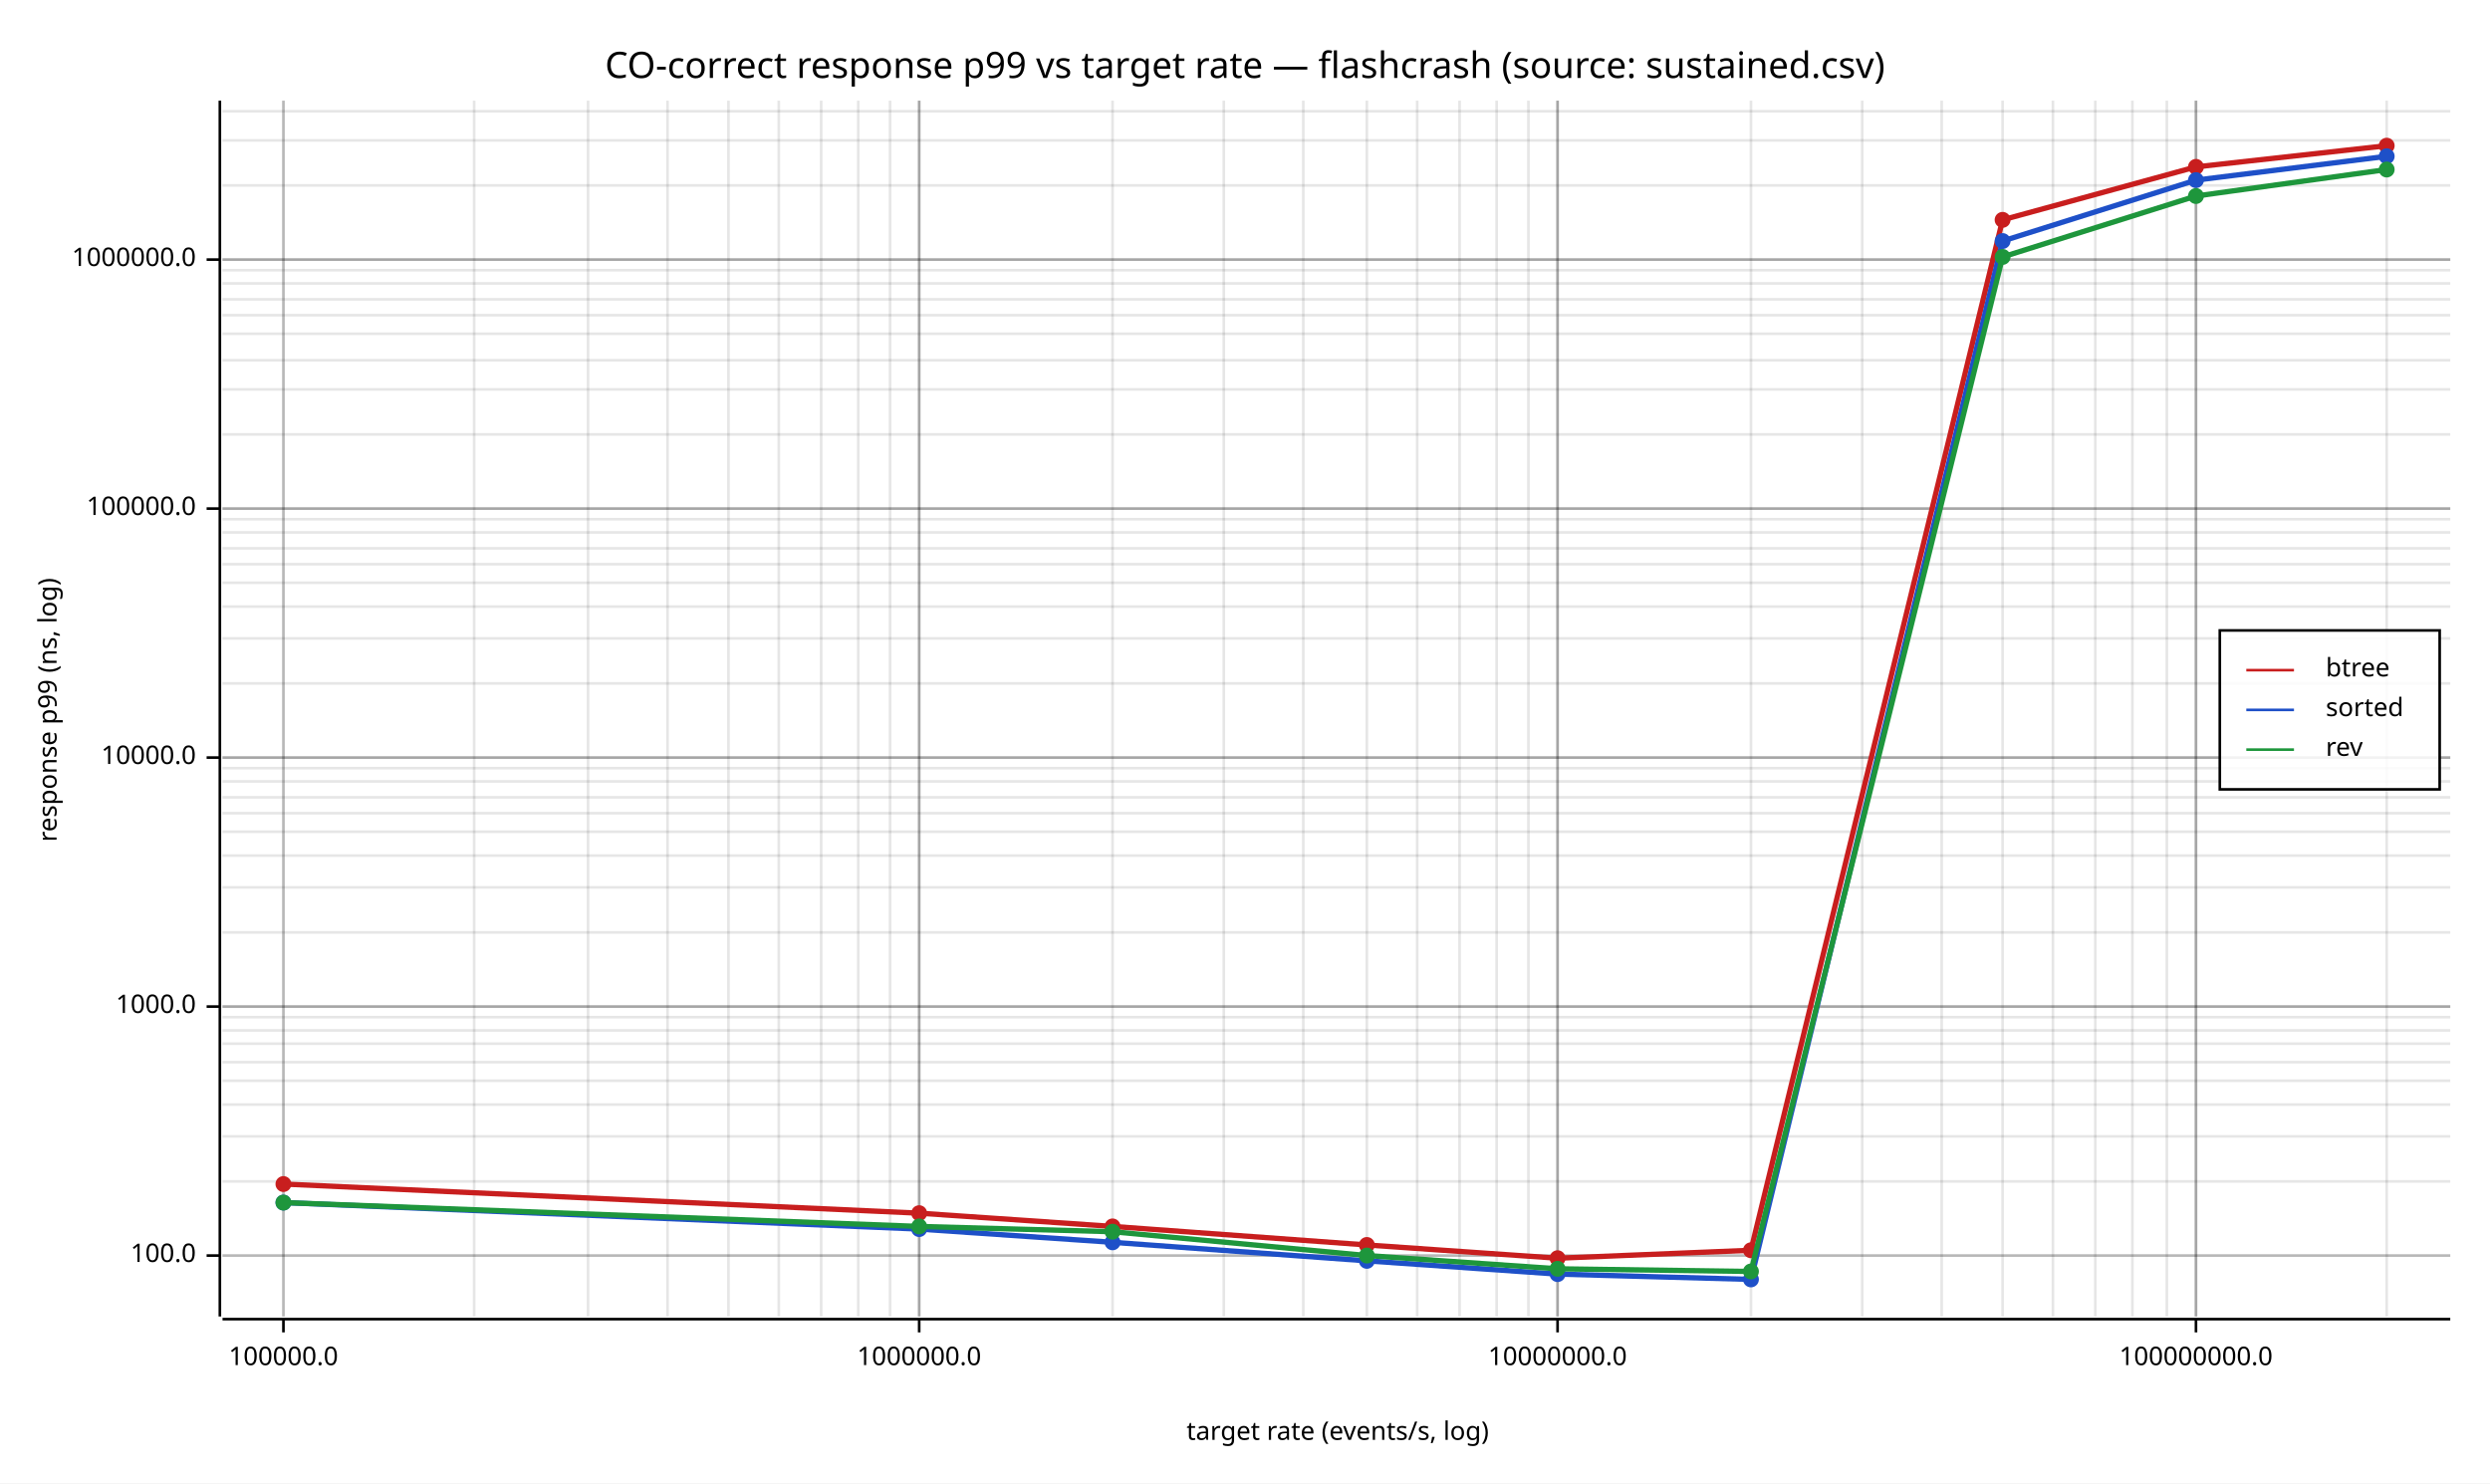
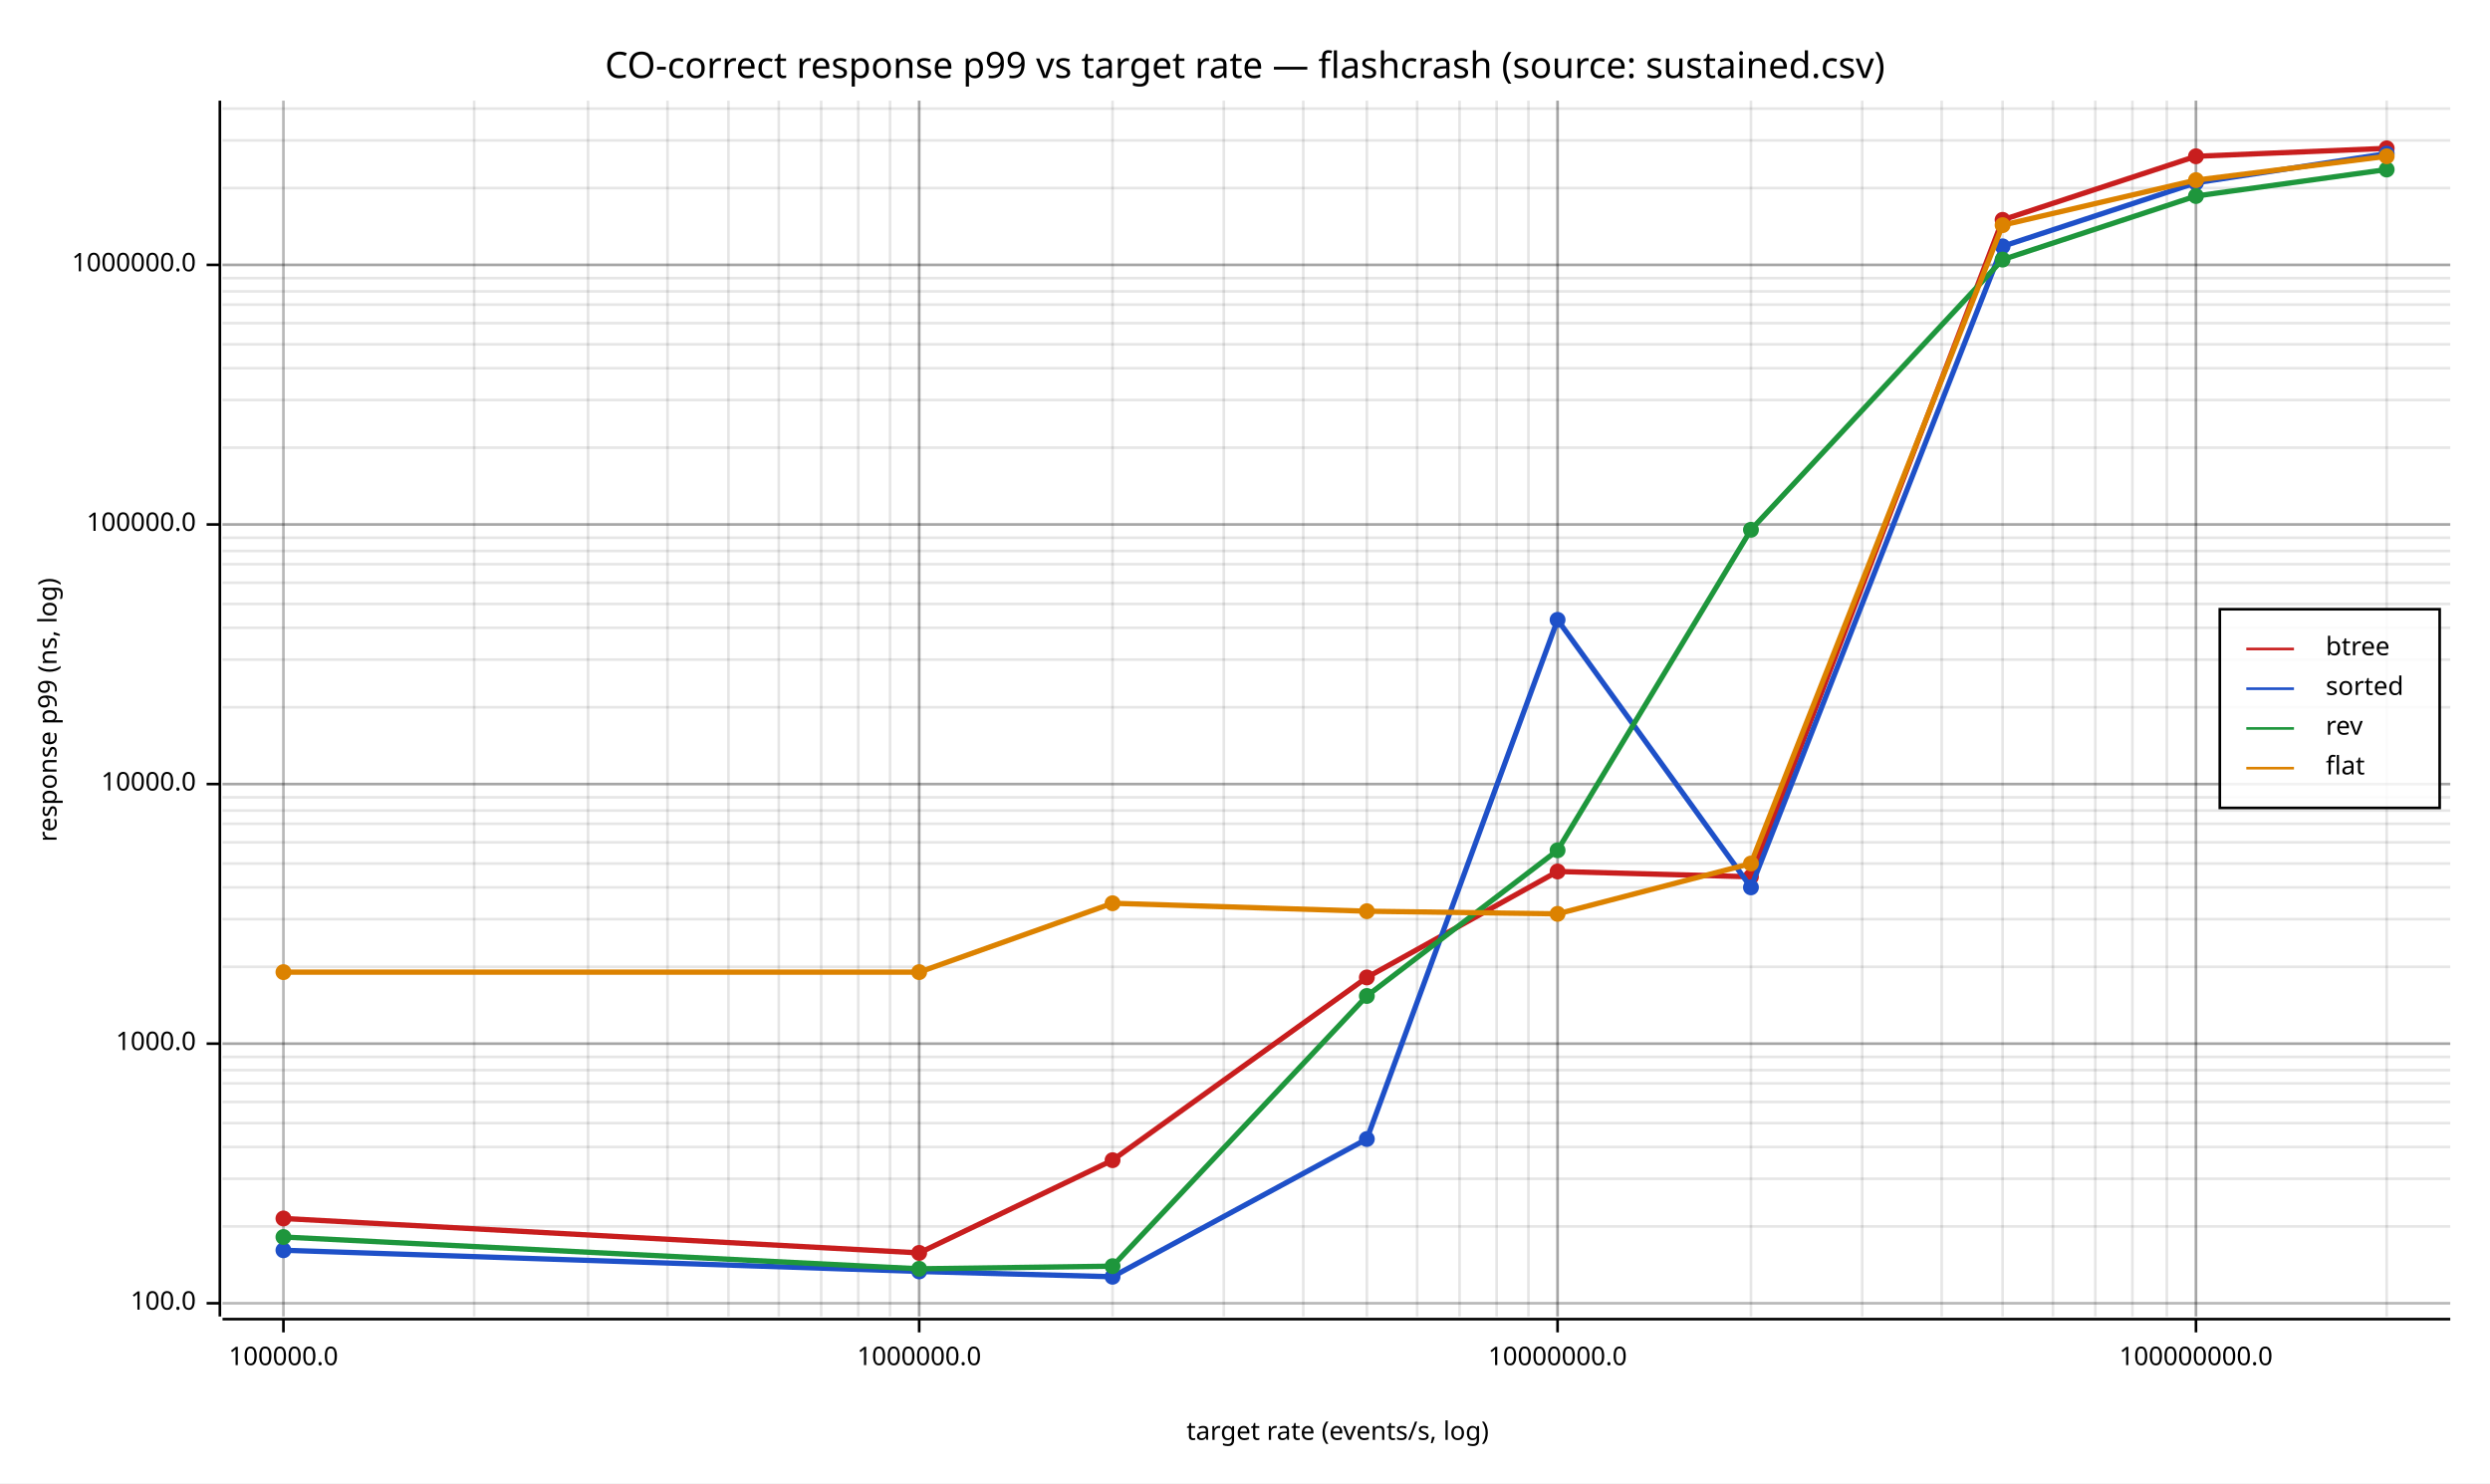
<svg xmlns="http://www.w3.org/2000/svg" width="940" height="560" viewBox="0 0 940 560">
  <rect x="0" y="0" width="940" height="560" opacity="1" fill="#FFFFFF" stroke="none" />
  <text x="470" y="19" dy="0.76em" text-anchor="middle" font-family="sans-serif" font-size="13.71" opacity="1" fill="#000000">
CO-correct response p99 vs target rate — flashcrash   (source: sustained.csv)
</text>
  <line opacity="0.1" stroke="#000000" stroke-width="1" x1="107" y1="497" x2="107" y2="38" />
  <line opacity="0.1" stroke="#000000" stroke-width="1" x1="179" y1="497" x2="179" y2="38" />
  <line opacity="0.1" stroke="#000000" stroke-width="1" x1="222" y1="497" x2="222" y2="38" />
  <line opacity="0.1" stroke="#000000" stroke-width="1" x1="252" y1="497" x2="252" y2="38" />
  <line opacity="0.1" stroke="#000000" stroke-width="1" x1="275" y1="497" x2="275" y2="38" />
  <line opacity="0.1" stroke="#000000" stroke-width="1" x1="294" y1="497" x2="294" y2="38" />
  <line opacity="0.1" stroke="#000000" stroke-width="1" x1="310" y1="497" x2="310" y2="38" />
  <line opacity="0.1" stroke="#000000" stroke-width="1" x1="324" y1="497" x2="324" y2="38" />
  <line opacity="0.1" stroke="#000000" stroke-width="1" x1="336" y1="497" x2="336" y2="38" />
  <line opacity="0.1" stroke="#000000" stroke-width="1" x1="347" y1="497" x2="347" y2="38" />
  <line opacity="0.1" stroke="#000000" stroke-width="1" x1="347" y1="497" x2="347" y2="38" />
  <line opacity="0.1" stroke="#000000" stroke-width="1" x1="420" y1="497" x2="420" y2="38" />
  <line opacity="0.1" stroke="#000000" stroke-width="1" x1="462" y1="497" x2="462" y2="38" />
  <line opacity="0.1" stroke="#000000" stroke-width="1" x1="492" y1="497" x2="492" y2="38" />
  <line opacity="0.1" stroke="#000000" stroke-width="1" x1="516" y1="497" x2="516" y2="38" />
  <line opacity="0.1" stroke="#000000" stroke-width="1" x1="535" y1="497" x2="535" y2="38" />
  <line opacity="0.1" stroke="#000000" stroke-width="1" x1="551" y1="497" x2="551" y2="38" />
  <line opacity="0.1" stroke="#000000" stroke-width="1" x1="565" y1="497" x2="565" y2="38" />
  <line opacity="0.1" stroke="#000000" stroke-width="1" x1="577" y1="497" x2="577" y2="38" />
  <line opacity="0.1" stroke="#000000" stroke-width="1" x1="588" y1="497" x2="588" y2="38" />
  <line opacity="0.1" stroke="#000000" stroke-width="1" x1="588" y1="497" x2="588" y2="38" />
  <line opacity="0.1" stroke="#000000" stroke-width="1" x1="661" y1="497" x2="661" y2="38" />
  <line opacity="0.1" stroke="#000000" stroke-width="1" x1="703" y1="497" x2="703" y2="38" />
  <line opacity="0.1" stroke="#000000" stroke-width="1" x1="733" y1="497" x2="733" y2="38" />
  <line opacity="0.1" stroke="#000000" stroke-width="1" x1="756" y1="497" x2="756" y2="38" />
  <line opacity="0.1" stroke="#000000" stroke-width="1" x1="775" y1="497" x2="775" y2="38" />
  <line opacity="0.1" stroke="#000000" stroke-width="1" x1="791" y1="497" x2="791" y2="38" />
  <line opacity="0.1" stroke="#000000" stroke-width="1" x1="805" y1="497" x2="805" y2="38" />
  <line opacity="0.1" stroke="#000000" stroke-width="1" x1="818" y1="497" x2="818" y2="38" />
  <line opacity="0.1" stroke="#000000" stroke-width="1" x1="829" y1="497" x2="829" y2="38" />
  <line opacity="0.1" stroke="#000000" stroke-width="1" x1="829" y1="497" x2="829" y2="38" />
  <line opacity="0.1" stroke="#000000" stroke-width="1" x1="901" y1="497" x2="901" y2="38" />
-   <line opacity="0.1" stroke="#000000" stroke-width="1" x1="84" y1="474" x2="925" y2="474" />
-   <line opacity="0.1" stroke="#000000" stroke-width="1" x1="84" y1="446" x2="925" y2="446" />
-   <line opacity="0.1" stroke="#000000" stroke-width="1" x1="84" y1="429" x2="925" y2="429" />
-   <line opacity="0.1" stroke="#000000" stroke-width="1" x1="84" y1="417" x2="925" y2="417" />
-   <line opacity="0.1" stroke="#000000" stroke-width="1" x1="84" y1="408" x2="925" y2="408" />
-   <line opacity="0.1" stroke="#000000" stroke-width="1" x1="84" y1="401" x2="925" y2="401" />
+   <line opacity="0.1" stroke="#000000" stroke-width="1" x1="84" y1="492" x2="925" y2="492" />
+   <line opacity="0.1" stroke="#000000" stroke-width="1" x1="84" y1="463" x2="925" y2="463" />
+   <line opacity="0.1" stroke="#000000" stroke-width="1" x1="84" y1="445" x2="925" y2="445" />
+   <line opacity="0.1" stroke="#000000" stroke-width="1" x1="84" y1="433" x2="925" y2="433" />
+   <line opacity="0.1" stroke="#000000" stroke-width="1" x1="84" y1="424" x2="925" y2="424" />
+   <line opacity="0.1" stroke="#000000" stroke-width="1" x1="84" y1="416" x2="925" y2="416" />
+   <line opacity="0.1" stroke="#000000" stroke-width="1" x1="84" y1="409" x2="925" y2="409" />
+   <line opacity="0.1" stroke="#000000" stroke-width="1" x1="84" y1="404" x2="925" y2="404" />
+   <line opacity="0.1" stroke="#000000" stroke-width="1" x1="84" y1="399" x2="925" y2="399" />
  <line opacity="0.1" stroke="#000000" stroke-width="1" x1="84" y1="394" x2="925" y2="394" />
-   <line opacity="0.1" stroke="#000000" stroke-width="1" x1="84" y1="389" x2="925" y2="389" />
-   <line opacity="0.1" stroke="#000000" stroke-width="1" x1="84" y1="384" x2="925" y2="384" />
-   <line opacity="0.1" stroke="#000000" stroke-width="1" x1="84" y1="380" x2="925" y2="380" />
-   <line opacity="0.1" stroke="#000000" stroke-width="1" x1="84" y1="380" x2="925" y2="380" />
-   <line opacity="0.1" stroke="#000000" stroke-width="1" x1="84" y1="352" x2="925" y2="352" />
+   <line opacity="0.1" stroke="#000000" stroke-width="1" x1="84" y1="394" x2="925" y2="394" />
+   <line opacity="0.1" stroke="#000000" stroke-width="1" x1="84" y1="365" x2="925" y2="365" />
+   <line opacity="0.1" stroke="#000000" stroke-width="1" x1="84" y1="347" x2="925" y2="347" />
  <line opacity="0.1" stroke="#000000" stroke-width="1" x1="84" y1="335" x2="925" y2="335" />
-   <line opacity="0.1" stroke="#000000" stroke-width="1" x1="84" y1="323" x2="925" y2="323" />
-   <line opacity="0.1" stroke="#000000" stroke-width="1" x1="84" y1="314" x2="925" y2="314" />
-   <line opacity="0.1" stroke="#000000" stroke-width="1" x1="84" y1="307" x2="925" y2="307" />
+   <line opacity="0.1" stroke="#000000" stroke-width="1" x1="84" y1="326" x2="925" y2="326" />
+   <line opacity="0.1" stroke="#000000" stroke-width="1" x1="84" y1="318" x2="925" y2="318" />
+   <line opacity="0.1" stroke="#000000" stroke-width="1" x1="84" y1="311" x2="925" y2="311" />
+   <line opacity="0.1" stroke="#000000" stroke-width="1" x1="84" y1="306" x2="925" y2="306" />
  <line opacity="0.1" stroke="#000000" stroke-width="1" x1="84" y1="301" x2="925" y2="301" />
-   <line opacity="0.1" stroke="#000000" stroke-width="1" x1="84" y1="295" x2="925" y2="295" />
-   <line opacity="0.1" stroke="#000000" stroke-width="1" x1="84" y1="290" x2="925" y2="290" />
-   <line opacity="0.1" stroke="#000000" stroke-width="1" x1="84" y1="286" x2="925" y2="286" />
-   <line opacity="0.1" stroke="#000000" stroke-width="1" x1="84" y1="286" x2="925" y2="286" />
-   <line opacity="0.1" stroke="#000000" stroke-width="1" x1="84" y1="258" x2="925" y2="258" />
-   <line opacity="0.1" stroke="#000000" stroke-width="1" x1="84" y1="241" x2="925" y2="241" />
-   <line opacity="0.1" stroke="#000000" stroke-width="1" x1="84" y1="229" x2="925" y2="229" />
+   <line opacity="0.1" stroke="#000000" stroke-width="1" x1="84" y1="296" x2="925" y2="296" />
+   <line opacity="0.1" stroke="#000000" stroke-width="1" x1="84" y1="296" x2="925" y2="296" />
+   <line opacity="0.1" stroke="#000000" stroke-width="1" x1="84" y1="267" x2="925" y2="267" />
+   <line opacity="0.1" stroke="#000000" stroke-width="1" x1="84" y1="249" x2="925" y2="249" />
+   <line opacity="0.1" stroke="#000000" stroke-width="1" x1="84" y1="237" x2="925" y2="237" />
+   <line opacity="0.1" stroke="#000000" stroke-width="1" x1="84" y1="228" x2="925" y2="228" />
  <line opacity="0.1" stroke="#000000" stroke-width="1" x1="84" y1="220" x2="925" y2="220" />
  <line opacity="0.1" stroke="#000000" stroke-width="1" x1="84" y1="213" x2="925" y2="213" />
-   <line opacity="0.1" stroke="#000000" stroke-width="1" x1="84" y1="207" x2="925" y2="207" />
-   <line opacity="0.1" stroke="#000000" stroke-width="1" x1="84" y1="201" x2="925" y2="201" />
-   <line opacity="0.1" stroke="#000000" stroke-width="1" x1="84" y1="196" x2="925" y2="196" />
-   <line opacity="0.1" stroke="#000000" stroke-width="1" x1="84" y1="192" x2="925" y2="192" />
-   <line opacity="0.1" stroke="#000000" stroke-width="1" x1="84" y1="192" x2="925" y2="192" />
-   <line opacity="0.1" stroke="#000000" stroke-width="1" x1="84" y1="164" x2="925" y2="164" />
-   <line opacity="0.1" stroke="#000000" stroke-width="1" x1="84" y1="147" x2="925" y2="147" />
-   <line opacity="0.1" stroke="#000000" stroke-width="1" x1="84" y1="136" x2="925" y2="136" />
-   <line opacity="0.1" stroke="#000000" stroke-width="1" x1="84" y1="126" x2="925" y2="126" />
-   <line opacity="0.1" stroke="#000000" stroke-width="1" x1="84" y1="119" x2="925" y2="119" />
-   <line opacity="0.1" stroke="#000000" stroke-width="1" x1="84" y1="113" x2="925" y2="113" />
-   <line opacity="0.1" stroke="#000000" stroke-width="1" x1="84" y1="107" x2="925" y2="107" />
-   <line opacity="0.1" stroke="#000000" stroke-width="1" x1="84" y1="102" x2="925" y2="102" />
-   <line opacity="0.1" stroke="#000000" stroke-width="1" x1="84" y1="98" x2="925" y2="98" />
-   <line opacity="0.1" stroke="#000000" stroke-width="1" x1="84" y1="98" x2="925" y2="98" />
-   <line opacity="0.1" stroke="#000000" stroke-width="1" x1="84" y1="70" x2="925" y2="70" />
+   <line opacity="0.1" stroke="#000000" stroke-width="1" x1="84" y1="208" x2="925" y2="208" />
+   <line opacity="0.1" stroke="#000000" stroke-width="1" x1="84" y1="203" x2="925" y2="203" />
+   <line opacity="0.1" stroke="#000000" stroke-width="1" x1="84" y1="198" x2="925" y2="198" />
+   <line opacity="0.1" stroke="#000000" stroke-width="1" x1="84" y1="198" x2="925" y2="198" />
+   <line opacity="0.1" stroke="#000000" stroke-width="1" x1="84" y1="169" x2="925" y2="169" />
+   <line opacity="0.1" stroke="#000000" stroke-width="1" x1="84" y1="151" x2="925" y2="151" />
+   <line opacity="0.1" stroke="#000000" stroke-width="1" x1="84" y1="139" x2="925" y2="139" />
+   <line opacity="0.1" stroke="#000000" stroke-width="1" x1="84" y1="130" x2="925" y2="130" />
+   <line opacity="0.1" stroke="#000000" stroke-width="1" x1="84" y1="122" x2="925" y2="122" />
+   <line opacity="0.1" stroke="#000000" stroke-width="1" x1="84" y1="115" x2="925" y2="115" />
+   <line opacity="0.1" stroke="#000000" stroke-width="1" x1="84" y1="110" x2="925" y2="110" />
+   <line opacity="0.1" stroke="#000000" stroke-width="1" x1="84" y1="105" x2="925" y2="105" />
+   <line opacity="0.1" stroke="#000000" stroke-width="1" x1="84" y1="100" x2="925" y2="100" />
+   <line opacity="0.1" stroke="#000000" stroke-width="1" x1="84" y1="100" x2="925" y2="100" />
+   <line opacity="0.1" stroke="#000000" stroke-width="1" x1="84" y1="71" x2="925" y2="71" />
  <line opacity="0.1" stroke="#000000" stroke-width="1" x1="84" y1="53" x2="925" y2="53" />
-   <line opacity="0.1" stroke="#000000" stroke-width="1" x1="84" y1="42" x2="925" y2="42" />
+   <line opacity="0.1" stroke="#000000" stroke-width="1" x1="84" y1="41" x2="925" y2="41" />
  <text x="14" y="268" dy="0.76em" text-anchor="middle" font-family="sans-serif" font-size="9.677" opacity="1" fill="#000000" transform="rotate(270, 14, 268)">
response p99 (ns, log)
</text>
  <text x="505" y="546" dy="-0.5ex" text-anchor="middle" font-family="sans-serif" font-size="9.677" opacity="1" fill="#000000">
target rate (events/s, log)
</text>
  <line opacity="0.2" stroke="#000000" stroke-width="1" x1="107" y1="497" x2="107" y2="38" />
  <line opacity="0.2" stroke="#000000" stroke-width="1" x1="347" y1="497" x2="347" y2="38" />
  <line opacity="0.2" stroke="#000000" stroke-width="1" x1="588" y1="497" x2="588" y2="38" />
  <line opacity="0.2" stroke="#000000" stroke-width="1" x1="829" y1="497" x2="829" y2="38" />
-   <line opacity="0.2" stroke="#000000" stroke-width="1" x1="84" y1="474" x2="925" y2="474" />
-   <line opacity="0.2" stroke="#000000" stroke-width="1" x1="84" y1="380" x2="925" y2="380" />
-   <line opacity="0.2" stroke="#000000" stroke-width="1" x1="84" y1="286" x2="925" y2="286" />
-   <line opacity="0.2" stroke="#000000" stroke-width="1" x1="84" y1="192" x2="925" y2="192" />
-   <line opacity="0.2" stroke="#000000" stroke-width="1" x1="84" y1="98" x2="925" y2="98" />
+   <line opacity="0.2" stroke="#000000" stroke-width="1" x1="84" y1="492" x2="925" y2="492" />
+   <line opacity="0.2" stroke="#000000" stroke-width="1" x1="84" y1="394" x2="925" y2="394" />
+   <line opacity="0.2" stroke="#000000" stroke-width="1" x1="84" y1="296" x2="925" y2="296" />
+   <line opacity="0.2" stroke="#000000" stroke-width="1" x1="84" y1="198" x2="925" y2="198" />
+   <line opacity="0.2" stroke="#000000" stroke-width="1" x1="84" y1="100" x2="925" y2="100" />
  <polyline fill="none" opacity="1" stroke="#000000" stroke-width="1" points="83,38 83,497 " />
-   <text x="74" y="474" dy="0.5ex" text-anchor="end" font-family="sans-serif" font-size="9.677" opacity="1" fill="#000000">
+   <text x="74" y="492" dy="0.5ex" text-anchor="end" font-family="sans-serif" font-size="9.677" opacity="1" fill="#000000">
100.0
</text>
-   <polyline fill="none" opacity="1" stroke="#000000" stroke-width="1" points="78,474 83,474 " />
-   <text x="74" y="380" dy="0.5ex" text-anchor="end" font-family="sans-serif" font-size="9.677" opacity="1" fill="#000000">
+   <polyline fill="none" opacity="1" stroke="#000000" stroke-width="1" points="78,492 83,492 " />
+   <text x="74" y="394" dy="0.5ex" text-anchor="end" font-family="sans-serif" font-size="9.677" opacity="1" fill="#000000">
1000.0
</text>
-   <polyline fill="none" opacity="1" stroke="#000000" stroke-width="1" points="78,380 83,380 " />
-   <text x="74" y="286" dy="0.5ex" text-anchor="end" font-family="sans-serif" font-size="9.677" opacity="1" fill="#000000">
+   <polyline fill="none" opacity="1" stroke="#000000" stroke-width="1" points="78,394 83,394 " />
+   <text x="74" y="296" dy="0.5ex" text-anchor="end" font-family="sans-serif" font-size="9.677" opacity="1" fill="#000000">
10000.0
</text>
-   <polyline fill="none" opacity="1" stroke="#000000" stroke-width="1" points="78,286 83,286 " />
-   <text x="74" y="192" dy="0.5ex" text-anchor="end" font-family="sans-serif" font-size="9.677" opacity="1" fill="#000000">
+   <polyline fill="none" opacity="1" stroke="#000000" stroke-width="1" points="78,296 83,296 " />
+   <text x="74" y="198" dy="0.5ex" text-anchor="end" font-family="sans-serif" font-size="9.677" opacity="1" fill="#000000">
100000.0
</text>
-   <polyline fill="none" opacity="1" stroke="#000000" stroke-width="1" points="78,192 83,192 " />
-   <text x="74" y="98" dy="0.5ex" text-anchor="end" font-family="sans-serif" font-size="9.677" opacity="1" fill="#000000">
+   <polyline fill="none" opacity="1" stroke="#000000" stroke-width="1" points="78,198 83,198 " />
+   <text x="74" y="100" dy="0.5ex" text-anchor="end" font-family="sans-serif" font-size="9.677" opacity="1" fill="#000000">
1000000.0
</text>
-   <polyline fill="none" opacity="1" stroke="#000000" stroke-width="1" points="78,98 83,98 " />
+   <polyline fill="none" opacity="1" stroke="#000000" stroke-width="1" points="78,100 83,100 " />
  <polyline fill="none" opacity="1" stroke="#000000" stroke-width="1" points="84,498 925,498 " />
  <text x="107" y="508" dy="0.76em" text-anchor="middle" font-family="sans-serif" font-size="9.677" opacity="1" fill="#000000">
100000.0
</text>
  <polyline fill="none" opacity="1" stroke="#000000" stroke-width="1" points="107,498 107,503 " />
  <text x="347" y="508" dy="0.76em" text-anchor="middle" font-family="sans-serif" font-size="9.677" opacity="1" fill="#000000">
1000000.0
</text>
  <polyline fill="none" opacity="1" stroke="#000000" stroke-width="1" points="347,498 347,503 " />
  <text x="588" y="508" dy="0.76em" text-anchor="middle" font-family="sans-serif" font-size="9.677" opacity="1" fill="#000000">
10000000.0
</text>
  <polyline fill="none" opacity="1" stroke="#000000" stroke-width="1" points="588,498 588,503 " />
  <text x="829" y="508" dy="0.76em" text-anchor="middle" font-family="sans-serif" font-size="9.677" opacity="1" fill="#000000">
100000000.0
</text>
  <polyline fill="none" opacity="1" stroke="#000000" stroke-width="1" points="829,498 829,503 " />
-   <polyline fill="none" opacity="1" stroke="#C81E1E" stroke-width="2" points="107,447 347,458 420,463 516,470 588,475 661,472 756,83 829,63 901,55 " />
-   <circle cx="107" cy="447" r="3" opacity="1" fill="#C81E1E" stroke="none" stroke-width="1" />
-   <circle cx="347" cy="458" r="3" opacity="1" fill="#C81E1E" stroke="none" stroke-width="1" />
-   <circle cx="420" cy="463" r="3" opacity="1" fill="#C81E1E" stroke="none" stroke-width="1" />
-   <circle cx="516" cy="470" r="3" opacity="1" fill="#C81E1E" stroke="none" stroke-width="1" />
-   <circle cx="588" cy="475" r="3" opacity="1" fill="#C81E1E" stroke="none" stroke-width="1" />
-   <circle cx="661" cy="472" r="3" opacity="1" fill="#C81E1E" stroke="none" stroke-width="1" />
+   <polyline fill="none" opacity="1" stroke="#C81E1E" stroke-width="2" points="107,460 347,473 420,438 516,369 588,329 661,331 756,83 829,59 901,56 " />
+   <circle cx="107" cy="460" r="3" opacity="1" fill="#C81E1E" stroke="none" stroke-width="1" />
+   <circle cx="347" cy="473" r="3" opacity="1" fill="#C81E1E" stroke="none" stroke-width="1" />
+   <circle cx="420" cy="438" r="3" opacity="1" fill="#C81E1E" stroke="none" stroke-width="1" />
+   <circle cx="516" cy="369" r="3" opacity="1" fill="#C81E1E" stroke="none" stroke-width="1" />
+   <circle cx="588" cy="329" r="3" opacity="1" fill="#C81E1E" stroke="none" stroke-width="1" />
+   <circle cx="661" cy="331" r="3" opacity="1" fill="#C81E1E" stroke="none" stroke-width="1" />
  <circle cx="756" cy="83" r="3" opacity="1" fill="#C81E1E" stroke="none" stroke-width="1" />
-   <circle cx="829" cy="63" r="3" opacity="1" fill="#C81E1E" stroke="none" stroke-width="1" />
-   <circle cx="901" cy="55" r="3" opacity="1" fill="#C81E1E" stroke="none" stroke-width="1" />
-   <polyline fill="none" opacity="1" stroke="#1E50C8" stroke-width="2" points="107,454 347,464 420,469 516,476 588,481 661,483 756,91 829,68 901,59 " />
-   <circle cx="107" cy="454" r="3" opacity="1" fill="#1E50C8" stroke="none" stroke-width="1" />
-   <circle cx="347" cy="464" r="3" opacity="1" fill="#1E50C8" stroke="none" stroke-width="1" />
-   <circle cx="420" cy="469" r="3" opacity="1" fill="#1E50C8" stroke="none" stroke-width="1" />
-   <circle cx="516" cy="476" r="3" opacity="1" fill="#1E50C8" stroke="none" stroke-width="1" />
-   <circle cx="588" cy="481" r="3" opacity="1" fill="#1E50C8" stroke="none" stroke-width="1" />
-   <circle cx="661" cy="483" r="3" opacity="1" fill="#1E50C8" stroke="none" stroke-width="1" />
-   <circle cx="756" cy="91" r="3" opacity="1" fill="#1E50C8" stroke="none" stroke-width="1" />
-   <circle cx="829" cy="68" r="3" opacity="1" fill="#1E50C8" stroke="none" stroke-width="1" />
-   <circle cx="901" cy="59" r="3" opacity="1" fill="#1E50C8" stroke="none" stroke-width="1" />
-   <polyline fill="none" opacity="1" stroke="#1E963C" stroke-width="2" points="107,454 347,463 420,465 516,474 588,479 661,480 756,97 829,74 901,64 " />
-   <circle cx="107" cy="454" r="3" opacity="1" fill="#1E963C" stroke="none" stroke-width="1" />
-   <circle cx="347" cy="463" r="3" opacity="1" fill="#1E963C" stroke="none" stroke-width="1" />
-   <circle cx="420" cy="465" r="3" opacity="1" fill="#1E963C" stroke="none" stroke-width="1" />
-   <circle cx="516" cy="474" r="3" opacity="1" fill="#1E963C" stroke="none" stroke-width="1" />
-   <circle cx="588" cy="479" r="3" opacity="1" fill="#1E963C" stroke="none" stroke-width="1" />
-   <circle cx="661" cy="480" r="3" opacity="1" fill="#1E963C" stroke="none" stroke-width="1" />
-   <circle cx="756" cy="97" r="3" opacity="1" fill="#1E963C" stroke="none" stroke-width="1" />
+   <circle cx="829" cy="59" r="3" opacity="1" fill="#C81E1E" stroke="none" stroke-width="1" />
+   <circle cx="901" cy="56" r="3" opacity="1" fill="#C81E1E" stroke="none" stroke-width="1" />
+   <polyline fill="none" opacity="1" stroke="#1E50C8" stroke-width="2" points="107,472 347,480 420,482 516,430 588,234 661,335 756,93 829,69 901,58 " />
+   <circle cx="107" cy="472" r="3" opacity="1" fill="#1E50C8" stroke="none" stroke-width="1" />
+   <circle cx="347" cy="480" r="3" opacity="1" fill="#1E50C8" stroke="none" stroke-width="1" />
+   <circle cx="420" cy="482" r="3" opacity="1" fill="#1E50C8" stroke="none" stroke-width="1" />
+   <circle cx="516" cy="430" r="3" opacity="1" fill="#1E50C8" stroke="none" stroke-width="1" />
+   <circle cx="588" cy="234" r="3" opacity="1" fill="#1E50C8" stroke="none" stroke-width="1" />
+   <circle cx="661" cy="335" r="3" opacity="1" fill="#1E50C8" stroke="none" stroke-width="1" />
+   <circle cx="756" cy="93" r="3" opacity="1" fill="#1E50C8" stroke="none" stroke-width="1" />
+   <circle cx="829" cy="69" r="3" opacity="1" fill="#1E50C8" stroke="none" stroke-width="1" />
+   <circle cx="901" cy="58" r="3" opacity="1" fill="#1E50C8" stroke="none" stroke-width="1" />
+   <polyline fill="none" opacity="1" stroke="#1E963C" stroke-width="2" points="107,467 347,479 420,478 516,376 588,321 661,200 756,98 829,74 901,64 " />
+   <circle cx="107" cy="467" r="3" opacity="1" fill="#1E963C" stroke="none" stroke-width="1" />
+   <circle cx="347" cy="479" r="3" opacity="1" fill="#1E963C" stroke="none" stroke-width="1" />
+   <circle cx="420" cy="478" r="3" opacity="1" fill="#1E963C" stroke="none" stroke-width="1" />
+   <circle cx="516" cy="376" r="3" opacity="1" fill="#1E963C" stroke="none" stroke-width="1" />
+   <circle cx="588" cy="321" r="3" opacity="1" fill="#1E963C" stroke="none" stroke-width="1" />
+   <circle cx="661" cy="200" r="3" opacity="1" fill="#1E963C" stroke="none" stroke-width="1" />
+   <circle cx="756" cy="98" r="3" opacity="1" fill="#1E963C" stroke="none" stroke-width="1" />
  <circle cx="829" cy="74" r="3" opacity="1" fill="#1E963C" stroke="none" stroke-width="1" />
  <circle cx="901" cy="64" r="3" opacity="1" fill="#1E963C" stroke="none" stroke-width="1" />
-   <rect x="838" y="238" width="83" height="60" opacity="0.85" fill="#FFFFFF" stroke="none" />
-   <rect x="838" y="238" width="83" height="60" opacity="1" fill="none" stroke="#000000" />
-   <text x="878" y="248" dy="0.76em" text-anchor="start" font-family="sans-serif" font-size="9.677" opacity="1" fill="#000000">
+   <polyline fill="none" opacity="1" stroke="#DC8200" stroke-width="2" points="107,367 347,367 420,341 516,344 588,345 661,326 756,85 829,68 901,59 " />
+   <circle cx="107" cy="367" r="3" opacity="1" fill="#DC8200" stroke="none" stroke-width="1" />
+   <circle cx="347" cy="367" r="3" opacity="1" fill="#DC8200" stroke="none" stroke-width="1" />
+   <circle cx="420" cy="341" r="3" opacity="1" fill="#DC8200" stroke="none" stroke-width="1" />
+   <circle cx="516" cy="344" r="3" opacity="1" fill="#DC8200" stroke="none" stroke-width="1" />
+   <circle cx="588" cy="345" r="3" opacity="1" fill="#DC8200" stroke="none" stroke-width="1" />
+   <circle cx="661" cy="326" r="3" opacity="1" fill="#DC8200" stroke="none" stroke-width="1" />
+   <circle cx="756" cy="85" r="3" opacity="1" fill="#DC8200" stroke="none" stroke-width="1" />
+   <circle cx="829" cy="68" r="3" opacity="1" fill="#DC8200" stroke="none" stroke-width="1" />
+   <circle cx="901" cy="59" r="3" opacity="1" fill="#DC8200" stroke="none" stroke-width="1" />
+   <rect x="838" y="230" width="83" height="75" opacity="0.85" fill="#FFFFFF" stroke="none" />
+   <rect x="838" y="230" width="83" height="75" opacity="1" fill="none" stroke="#000000" />
+   <text x="878" y="240" dy="0.76em" text-anchor="start" font-family="sans-serif" font-size="9.677" opacity="1" fill="#000000">
btree
</text>
-   <text x="878" y="263" dy="0.76em" text-anchor="start" font-family="sans-serif" font-size="9.677" opacity="1" fill="#000000">
+   <text x="878" y="255" dy="0.76em" text-anchor="start" font-family="sans-serif" font-size="9.677" opacity="1" fill="#000000">
sorted
</text>
-   <text x="878" y="278" dy="0.76em" text-anchor="start" font-family="sans-serif" font-size="9.677" opacity="1" fill="#000000">
+   <text x="878" y="270" dy="0.76em" text-anchor="start" font-family="sans-serif" font-size="9.677" opacity="1" fill="#000000">
rev
</text>
-   <polyline fill="none" opacity="1" stroke="#C81E1E" stroke-width="1" points="848,253 866,253 " />
-   <polyline fill="none" opacity="1" stroke="#1E50C8" stroke-width="1" points="848,268 866,268 " />
-   <polyline fill="none" opacity="1" stroke="#1E963C" stroke-width="1" points="848,283 866,283 " />
+   <text x="878" y="285" dy="0.76em" text-anchor="start" font-family="sans-serif" font-size="9.677" opacity="1" fill="#000000">
+ flat
+ </text>
+   <polyline fill="none" opacity="1" stroke="#C81E1E" stroke-width="1" points="848,245 866,245 " />
+   <polyline fill="none" opacity="1" stroke="#1E50C8" stroke-width="1" points="848,260 866,260 " />
+   <polyline fill="none" opacity="1" stroke="#1E963C" stroke-width="1" points="848,275 866,275 " />
+   <polyline fill="none" opacity="1" stroke="#DC8200" stroke-width="1" points="848,290 866,290 " />
</svg>
